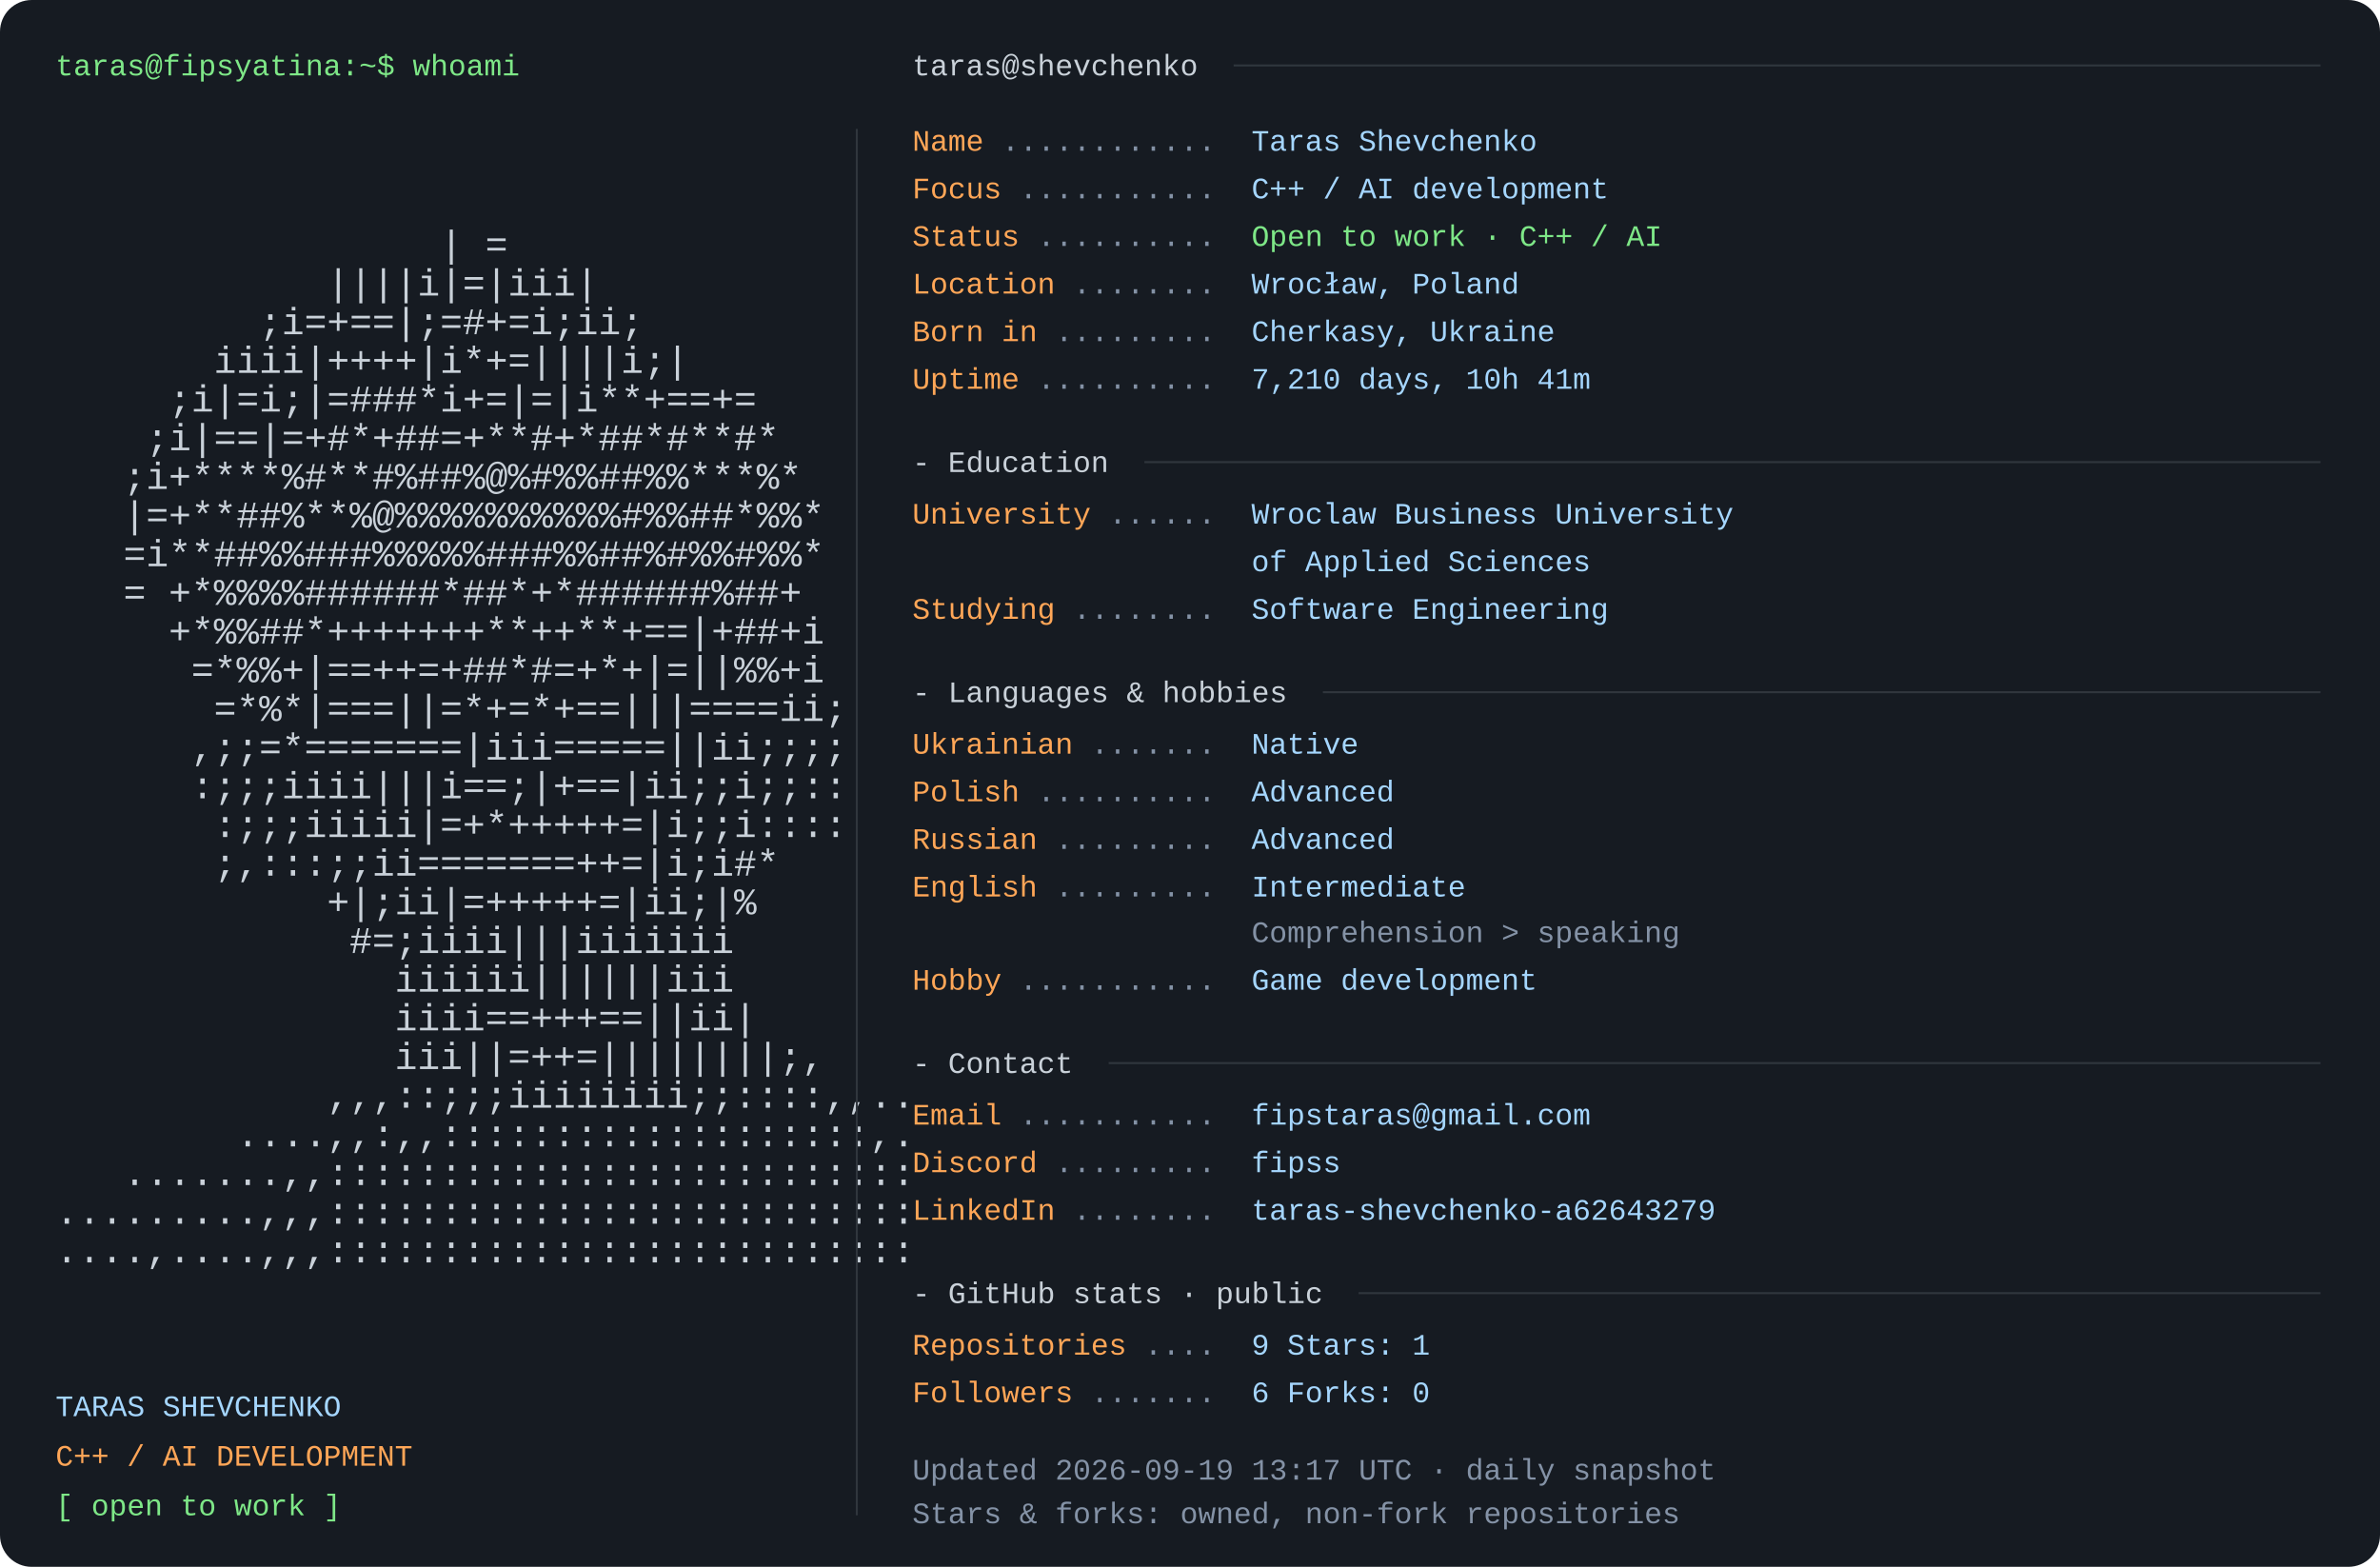
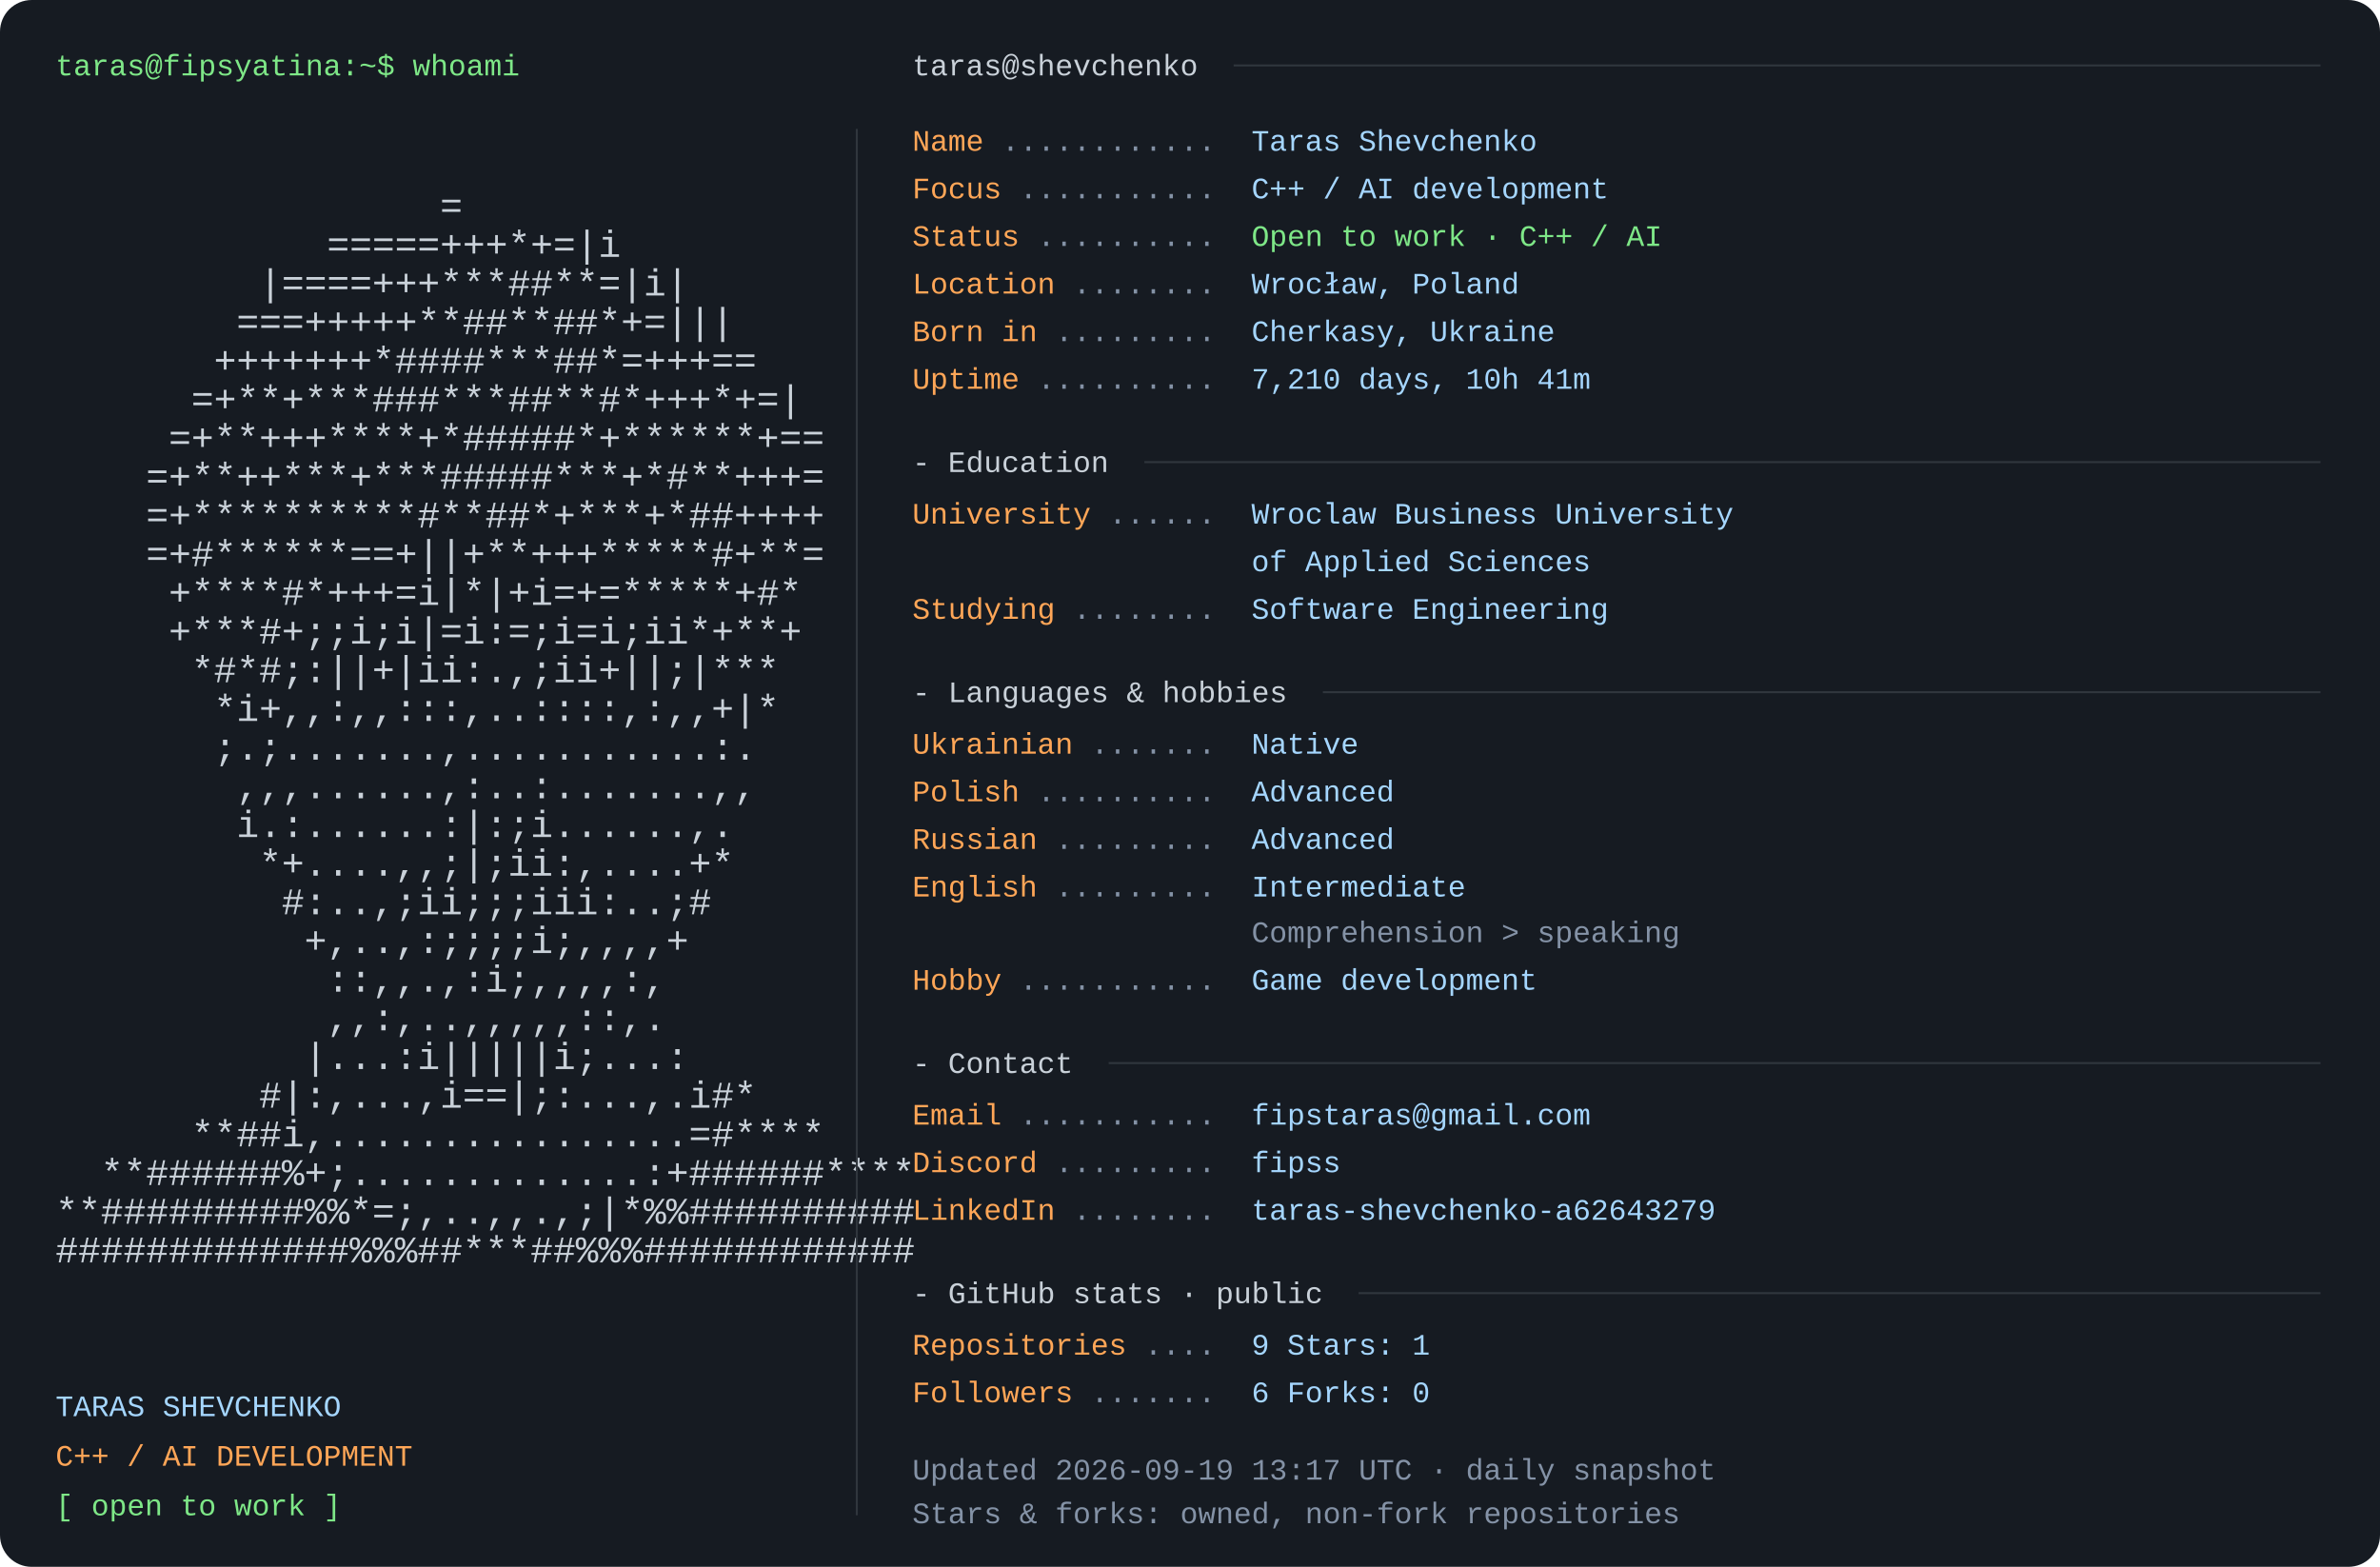
<svg xmlns="http://www.w3.org/2000/svg" width="1200" height="790" viewBox="0 0 1200 790" role="img" aria-labelledby="title desc">
  <rect width="1200" height="790" rx="16" fill="#161b22" />
  <style>text{font-family:Consolas,"Liberation Mono",Menlo,monospace;font-size:15px} .portrait{font-size:19px} text{white-space:pre}</style>
  <text x="28" y="38" fill="#7ee787">taras@fipsyatina:~$ whoami</text>
-   <text x="28" y="110.0" fill="#c9d1d9" class="portrait" xml:space="preserve" textLength="390" lengthAdjust="spacingAndGlyphs">                                      </text>
-   <text x="28" y="129.5" fill="#c9d1d9" class="portrait" xml:space="preserve" textLength="390" lengthAdjust="spacingAndGlyphs">                 | =                  </text>
-   <text x="28" y="149.0" fill="#c9d1d9" class="portrait" xml:space="preserve" textLength="390" lengthAdjust="spacingAndGlyphs">            ||||i|=|iii|              </text>
-   <text x="28" y="168.5" fill="#c9d1d9" class="portrait" xml:space="preserve" textLength="390" lengthAdjust="spacingAndGlyphs">         ;i=+==|;=#+=i;ii;            </text>
-   <text x="28" y="188.0" fill="#c9d1d9" class="portrait" xml:space="preserve" textLength="390" lengthAdjust="spacingAndGlyphs">       iiii|++++|i*+=||||i;|          </text>
-   <text x="28" y="207.5" fill="#c9d1d9" class="portrait" xml:space="preserve" textLength="390" lengthAdjust="spacingAndGlyphs">     ;i|=i;|=###*i+=|=|i**+==+=       </text>
-   <text x="28" y="227.0" fill="#c9d1d9" class="portrait" xml:space="preserve" textLength="390" lengthAdjust="spacingAndGlyphs">    ;i|==|=+#*+##=+**#+*##*#**#*      </text>
-   <text x="28" y="246.5" fill="#c9d1d9" class="portrait" xml:space="preserve" textLength="390" lengthAdjust="spacingAndGlyphs">   ;i+****%#**#%##%@%#%%##%%***%*     </text>
-   <text x="28" y="266.0" fill="#c9d1d9" class="portrait" xml:space="preserve" textLength="390" lengthAdjust="spacingAndGlyphs">   |=+**##%**%@%%%%%%%%%%#%%##*%%*    </text>
-   <text x="28" y="285.5" fill="#c9d1d9" class="portrait" xml:space="preserve" textLength="390" lengthAdjust="spacingAndGlyphs">   =i**##%%###%%%%%###%%##%#%%#%%*    </text>
-   <text x="28" y="305.0" fill="#c9d1d9" class="portrait" xml:space="preserve" textLength="390" lengthAdjust="spacingAndGlyphs">   = +*%%%%######*##*+*######%##+     </text>
-   <text x="28" y="324.5" fill="#c9d1d9" class="portrait" xml:space="preserve" textLength="390" lengthAdjust="spacingAndGlyphs">     +*%%##*+++++++**++**+==|+##+i    </text>
-   <text x="28" y="344.0" fill="#c9d1d9" class="portrait" xml:space="preserve" textLength="390" lengthAdjust="spacingAndGlyphs">      =*%%+|==++=+##*#=+*+|=||%%+i    </text>
-   <text x="28" y="363.5" fill="#c9d1d9" class="portrait" xml:space="preserve" textLength="390" lengthAdjust="spacingAndGlyphs">       =*%*|===||=*+=*+==|||====ii;   </text>
-   <text x="28" y="383.0" fill="#c9d1d9" class="portrait" xml:space="preserve" textLength="390" lengthAdjust="spacingAndGlyphs">      ,;;=*=======|iii=====||ii;;;;   </text>
-   <text x="28" y="402.5" fill="#c9d1d9" class="portrait" xml:space="preserve" textLength="390" lengthAdjust="spacingAndGlyphs">      :;;;iiii|||i==;|+==|ii;;i;;::   </text>
-   <text x="28" y="422.0" fill="#c9d1d9" class="portrait" xml:space="preserve" textLength="390" lengthAdjust="spacingAndGlyphs">       :;;;iiiii|=+*+++++=|i;;i::::   </text>
-   <text x="28" y="441.5" fill="#c9d1d9" class="portrait" xml:space="preserve" textLength="390" lengthAdjust="spacingAndGlyphs">       ;,:::;;ii=======++=|i;i#*      </text>
-   <text x="28" y="461.0" fill="#c9d1d9" class="portrait" xml:space="preserve" textLength="390" lengthAdjust="spacingAndGlyphs">            +|;ii|=+++++=|ii;|%       </text>
-   <text x="28" y="480.5" fill="#c9d1d9" class="portrait" xml:space="preserve" textLength="390" lengthAdjust="spacingAndGlyphs">             #=;iiii|||iiiiiii        </text>
-   <text x="28" y="500.0" fill="#c9d1d9" class="portrait" xml:space="preserve" textLength="390" lengthAdjust="spacingAndGlyphs">               iiiiii||||||iii        </text>
-   <text x="28" y="519.5" fill="#c9d1d9" class="portrait" xml:space="preserve" textLength="390" lengthAdjust="spacingAndGlyphs">               iiii==+++==||ii|       </text>
-   <text x="28" y="539.0" fill="#c9d1d9" class="portrait" xml:space="preserve" textLength="390" lengthAdjust="spacingAndGlyphs">               iii||=++=||||||||;,    </text>
-   <text x="28" y="558.5" fill="#c9d1d9" class="portrait" xml:space="preserve" textLength="390" lengthAdjust="spacingAndGlyphs">            ,,,::;;;iiiiiiii;;::::,,..</text>
-   <text x="28" y="578.0" fill="#c9d1d9" class="portrait" xml:space="preserve" textLength="390" lengthAdjust="spacingAndGlyphs">        ....,,:,,:::::::::::::::::::,.</text>
-   <text x="28" y="597.5" fill="#c9d1d9" class="portrait" xml:space="preserve" textLength="390" lengthAdjust="spacingAndGlyphs">   .......,,::::::::::::::::::::::::::</text>
-   <text x="28" y="617.0" fill="#c9d1d9" class="portrait" xml:space="preserve" textLength="390" lengthAdjust="spacingAndGlyphs">.........,,,::::::::::::::::::::::::::</text>
-   <text x="28" y="636.5" fill="#c9d1d9" class="portrait" xml:space="preserve" textLength="390" lengthAdjust="spacingAndGlyphs">....,....,,,::::::::::::::::::::::::::</text>
+   <text x="28" y="110.0" fill="#c9d1d9" class="portrait" xml:space="preserve" textLength="390" lengthAdjust="spacingAndGlyphs">                 =                    </text>
+   <text x="28" y="129.5" fill="#c9d1d9" class="portrait" xml:space="preserve" textLength="390" lengthAdjust="spacingAndGlyphs">            =====+++*+=|i             </text>
+   <text x="28" y="149.0" fill="#c9d1d9" class="portrait" xml:space="preserve" textLength="390" lengthAdjust="spacingAndGlyphs">         |====+++***##**=|i|          </text>
+   <text x="28" y="168.5" fill="#c9d1d9" class="portrait" xml:space="preserve" textLength="390" lengthAdjust="spacingAndGlyphs">        ===+++++**##**##*+=|||        </text>
+   <text x="28" y="188.0" fill="#c9d1d9" class="portrait" xml:space="preserve" textLength="390" lengthAdjust="spacingAndGlyphs">       +++++++*####***##*=+++==       </text>
+   <text x="28" y="207.5" fill="#c9d1d9" class="portrait" xml:space="preserve" textLength="390" lengthAdjust="spacingAndGlyphs">      =+**+***###***##**#*+++*+=|     </text>
+   <text x="28" y="227.0" fill="#c9d1d9" class="portrait" xml:space="preserve" textLength="390" lengthAdjust="spacingAndGlyphs">     =+**+++****+*#####*+******+==    </text>
+   <text x="28" y="246.5" fill="#c9d1d9" class="portrait" xml:space="preserve" textLength="390" lengthAdjust="spacingAndGlyphs">    =+**++***+***#####***+*#**+++=    </text>
+   <text x="28" y="266.0" fill="#c9d1d9" class="portrait" xml:space="preserve" textLength="390" lengthAdjust="spacingAndGlyphs">    =+**********#**##*+***+*##++++    </text>
+   <text x="28" y="285.5" fill="#c9d1d9" class="portrait" xml:space="preserve" textLength="390" lengthAdjust="spacingAndGlyphs">    =+#******==+||+**+++*****#+**=    </text>
+   <text x="28" y="305.0" fill="#c9d1d9" class="portrait" xml:space="preserve" textLength="390" lengthAdjust="spacingAndGlyphs">     +****#*+++=i|*|+i=+=*****+#*     </text>
+   <text x="28" y="324.5" fill="#c9d1d9" class="portrait" xml:space="preserve" textLength="390" lengthAdjust="spacingAndGlyphs">     +***#+;;i;i|=i:=;i=i;ii*+**+     </text>
+   <text x="28" y="344.0" fill="#c9d1d9" class="portrait" xml:space="preserve" textLength="390" lengthAdjust="spacingAndGlyphs">      *#*#;:||+|ii:.,;ii+||;|***      </text>
+   <text x="28" y="363.5" fill="#c9d1d9" class="portrait" xml:space="preserve" textLength="390" lengthAdjust="spacingAndGlyphs">       *i+,,:,,:::,..::::,:,,+|*      </text>
+   <text x="28" y="383.0" fill="#c9d1d9" class="portrait" xml:space="preserve" textLength="390" lengthAdjust="spacingAndGlyphs">       ;.;.......,...........:.       </text>
+   <text x="28" y="402.5" fill="#c9d1d9" class="portrait" xml:space="preserve" textLength="390" lengthAdjust="spacingAndGlyphs">        ,,,......,:..:.......,,       </text>
+   <text x="28" y="422.0" fill="#c9d1d9" class="portrait" xml:space="preserve" textLength="390" lengthAdjust="spacingAndGlyphs">        i.:......:|:;i......,.        </text>
+   <text x="28" y="441.5" fill="#c9d1d9" class="portrait" xml:space="preserve" textLength="390" lengthAdjust="spacingAndGlyphs">         *+....,,;|;ii:,....+*        </text>
+   <text x="28" y="461.0" fill="#c9d1d9" class="portrait" xml:space="preserve" textLength="390" lengthAdjust="spacingAndGlyphs">          #:..,;ii;;;iii:..;#         </text>
+   <text x="28" y="480.5" fill="#c9d1d9" class="portrait" xml:space="preserve" textLength="390" lengthAdjust="spacingAndGlyphs">           +,..,:;;;;i;,,,,+          </text>
+   <text x="28" y="500.0" fill="#c9d1d9" class="portrait" xml:space="preserve" textLength="390" lengthAdjust="spacingAndGlyphs">            ::,,.,:i;,,,,:,           </text>
+   <text x="28" y="519.5" fill="#c9d1d9" class="portrait" xml:space="preserve" textLength="390" lengthAdjust="spacingAndGlyphs">            ,,:,..,,,,,::,.           </text>
+   <text x="28" y="539.0" fill="#c9d1d9" class="portrait" xml:space="preserve" textLength="390" lengthAdjust="spacingAndGlyphs">           |...:i|||||i;...:          </text>
+   <text x="28" y="558.5" fill="#c9d1d9" class="portrait" xml:space="preserve" textLength="390" lengthAdjust="spacingAndGlyphs">         #|:,...,i==|;:...,.i#*       </text>
+   <text x="28" y="578.0" fill="#c9d1d9" class="portrait" xml:space="preserve" textLength="390" lengthAdjust="spacingAndGlyphs">      **##i,................=#****    </text>
+   <text x="28" y="597.5" fill="#c9d1d9" class="portrait" xml:space="preserve" textLength="390" lengthAdjust="spacingAndGlyphs">  **######%+;.............:+######****</text>
+   <text x="28" y="617.0" fill="#c9d1d9" class="portrait" xml:space="preserve" textLength="390" lengthAdjust="spacingAndGlyphs">**#########%%*=;,..,,.,;|*%%##########</text>
+   <text x="28" y="636.5" fill="#c9d1d9" class="portrait" xml:space="preserve" textLength="390" lengthAdjust="spacingAndGlyphs">#############%%%##***##%%%############</text>
  <text x="28" y="714" fill="#a5d6ff">TARAS SHEVCHENKO</text>
  <text x="28" y="739" fill="#ffa657">C++ / AI DEVELOPMENT</text>
  <text x="28" y="764" fill="#7ee787">[ open to work ]</text>
  <path d="M432 65 V764" stroke="#30363d" />
  <text x="460" y="38" fill="#c9d1d9">taras@shevchenko</text>
  <path d="M622 33 H1170" stroke="#30363d" />
  <text x="460" y="76" fill="#ffa657">Name</text>
  <text x="505" y="76" fill="#8492a6"> ............ </text>
  <text x="631" y="76" fill="#a5d6ff">Taras Shevchenko</text>
  <text x="460" y="100" fill="#ffa657">Focus</text>
  <text x="514" y="100" fill="#8492a6"> ........... </text>
  <text x="631" y="100" fill="#a5d6ff">C++ / AI development</text>
  <text x="460" y="124" fill="#ffa657">Status</text>
  <text x="523" y="124" fill="#8492a6"> .......... </text>
  <text x="631" y="124" fill="#7ee787">Open to work · C++ / AI</text>
  <text x="460" y="148" fill="#ffa657">Location</text>
  <text x="541" y="148" fill="#8492a6"> ........ </text>
  <text x="631" y="148" fill="#a5d6ff">Wrocław, Poland</text>
  <text x="460" y="172" fill="#ffa657">Born in</text>
  <text x="532" y="172" fill="#8492a6"> ......... </text>
  <text x="631" y="172" fill="#a5d6ff">Cherkasy, Ukraine</text>
  <text x="460" y="196" fill="#ffa657">Uptime</text>
  <text x="523" y="196" fill="#8492a6"> .......... </text>
  <text x="631" y="196" fill="#a5d6ff">7,210 days, 10h 41m</text>
  <text x="460" y="238" fill="#c9d1d9">- Education</text>
  <path d="M577 233 H1170" stroke="#30363d" />
  <text x="460" y="264" fill="#ffa657">University</text>
  <text x="559" y="264" fill="#8492a6"> ...... </text>
  <text x="631" y="264" fill="#a5d6ff">Wroclaw Business University</text>
  <text x="631" y="288" fill="#a5d6ff">of Applied Sciences</text>
  <text x="460" y="312" fill="#ffa657">Studying</text>
  <text x="541" y="312" fill="#8492a6"> ........ </text>
  <text x="631" y="312" fill="#a5d6ff">Software Engineering</text>
  <text x="460" y="354" fill="#c9d1d9">- Languages &amp; hobbies</text>
  <path d="M667 349 H1170" stroke="#30363d" />
  <text x="460" y="380" fill="#ffa657">Ukrainian</text>
  <text x="550" y="380" fill="#8492a6"> ....... </text>
  <text x="631" y="380" fill="#a5d6ff">Native</text>
  <text x="460" y="404" fill="#ffa657">Polish</text>
  <text x="523" y="404" fill="#8492a6"> .......... </text>
  <text x="631" y="404" fill="#a5d6ff">Advanced</text>
  <text x="460" y="428" fill="#ffa657">Russian</text>
  <text x="532" y="428" fill="#8492a6"> ......... </text>
  <text x="631" y="428" fill="#a5d6ff">Advanced</text>
  <text x="460" y="452" fill="#ffa657">English</text>
  <text x="532" y="452" fill="#8492a6"> ......... </text>
  <text x="631" y="452" fill="#a5d6ff">Intermediate</text>
  <text x="631" y="475" fill="#8492a6">Comprehension &gt; speaking</text>
  <text x="460" y="499" fill="#ffa657">Hobby</text>
  <text x="514" y="499" fill="#8492a6"> ........... </text>
  <text x="631" y="499" fill="#a5d6ff">Game development</text>
  <text x="460" y="541" fill="#c9d1d9">- Contact</text>
  <path d="M559 536 H1170" stroke="#30363d" />
  <text x="460" y="567" fill="#ffa657">Email</text>
  <text x="514" y="567" fill="#8492a6"> ........... </text>
  <text x="631" y="567" fill="#a5d6ff">fipstaras@gmail.com</text>
  <text x="460" y="591" fill="#ffa657">Discord</text>
  <text x="532" y="591" fill="#8492a6"> ......... </text>
  <text x="631" y="591" fill="#a5d6ff">fipss</text>
  <text x="460" y="615" fill="#ffa657">LinkedIn</text>
  <text x="541" y="615" fill="#8492a6"> ........ </text>
  <text x="631" y="615" fill="#a5d6ff">taras-shevchenko-a62643279</text>
  <text x="460" y="657" fill="#c9d1d9">- GitHub stats · public</text>
  <path d="M685 652 H1170" stroke="#30363d" />
  <text x="460" y="683" fill="#ffa657">Repositories</text>
  <text x="577" y="683" fill="#8492a6"> .... </text>
  <text x="631" y="683" fill="#a5d6ff">9       Stars: 1</text>
  <text x="460" y="707" fill="#ffa657">Followers</text>
  <text x="550" y="707" fill="#8492a6"> ....... </text>
  <text x="631" y="707" fill="#a5d6ff">6       Forks: 0</text>
  <text x="460" y="746" fill="#8492a6">Updated 2026-09-19 13:17 UTC · daily snapshot</text>
  <text x="460" y="768" fill="#8492a6">Stars &amp; forks: owned, non-fork repositories</text>
</svg>
